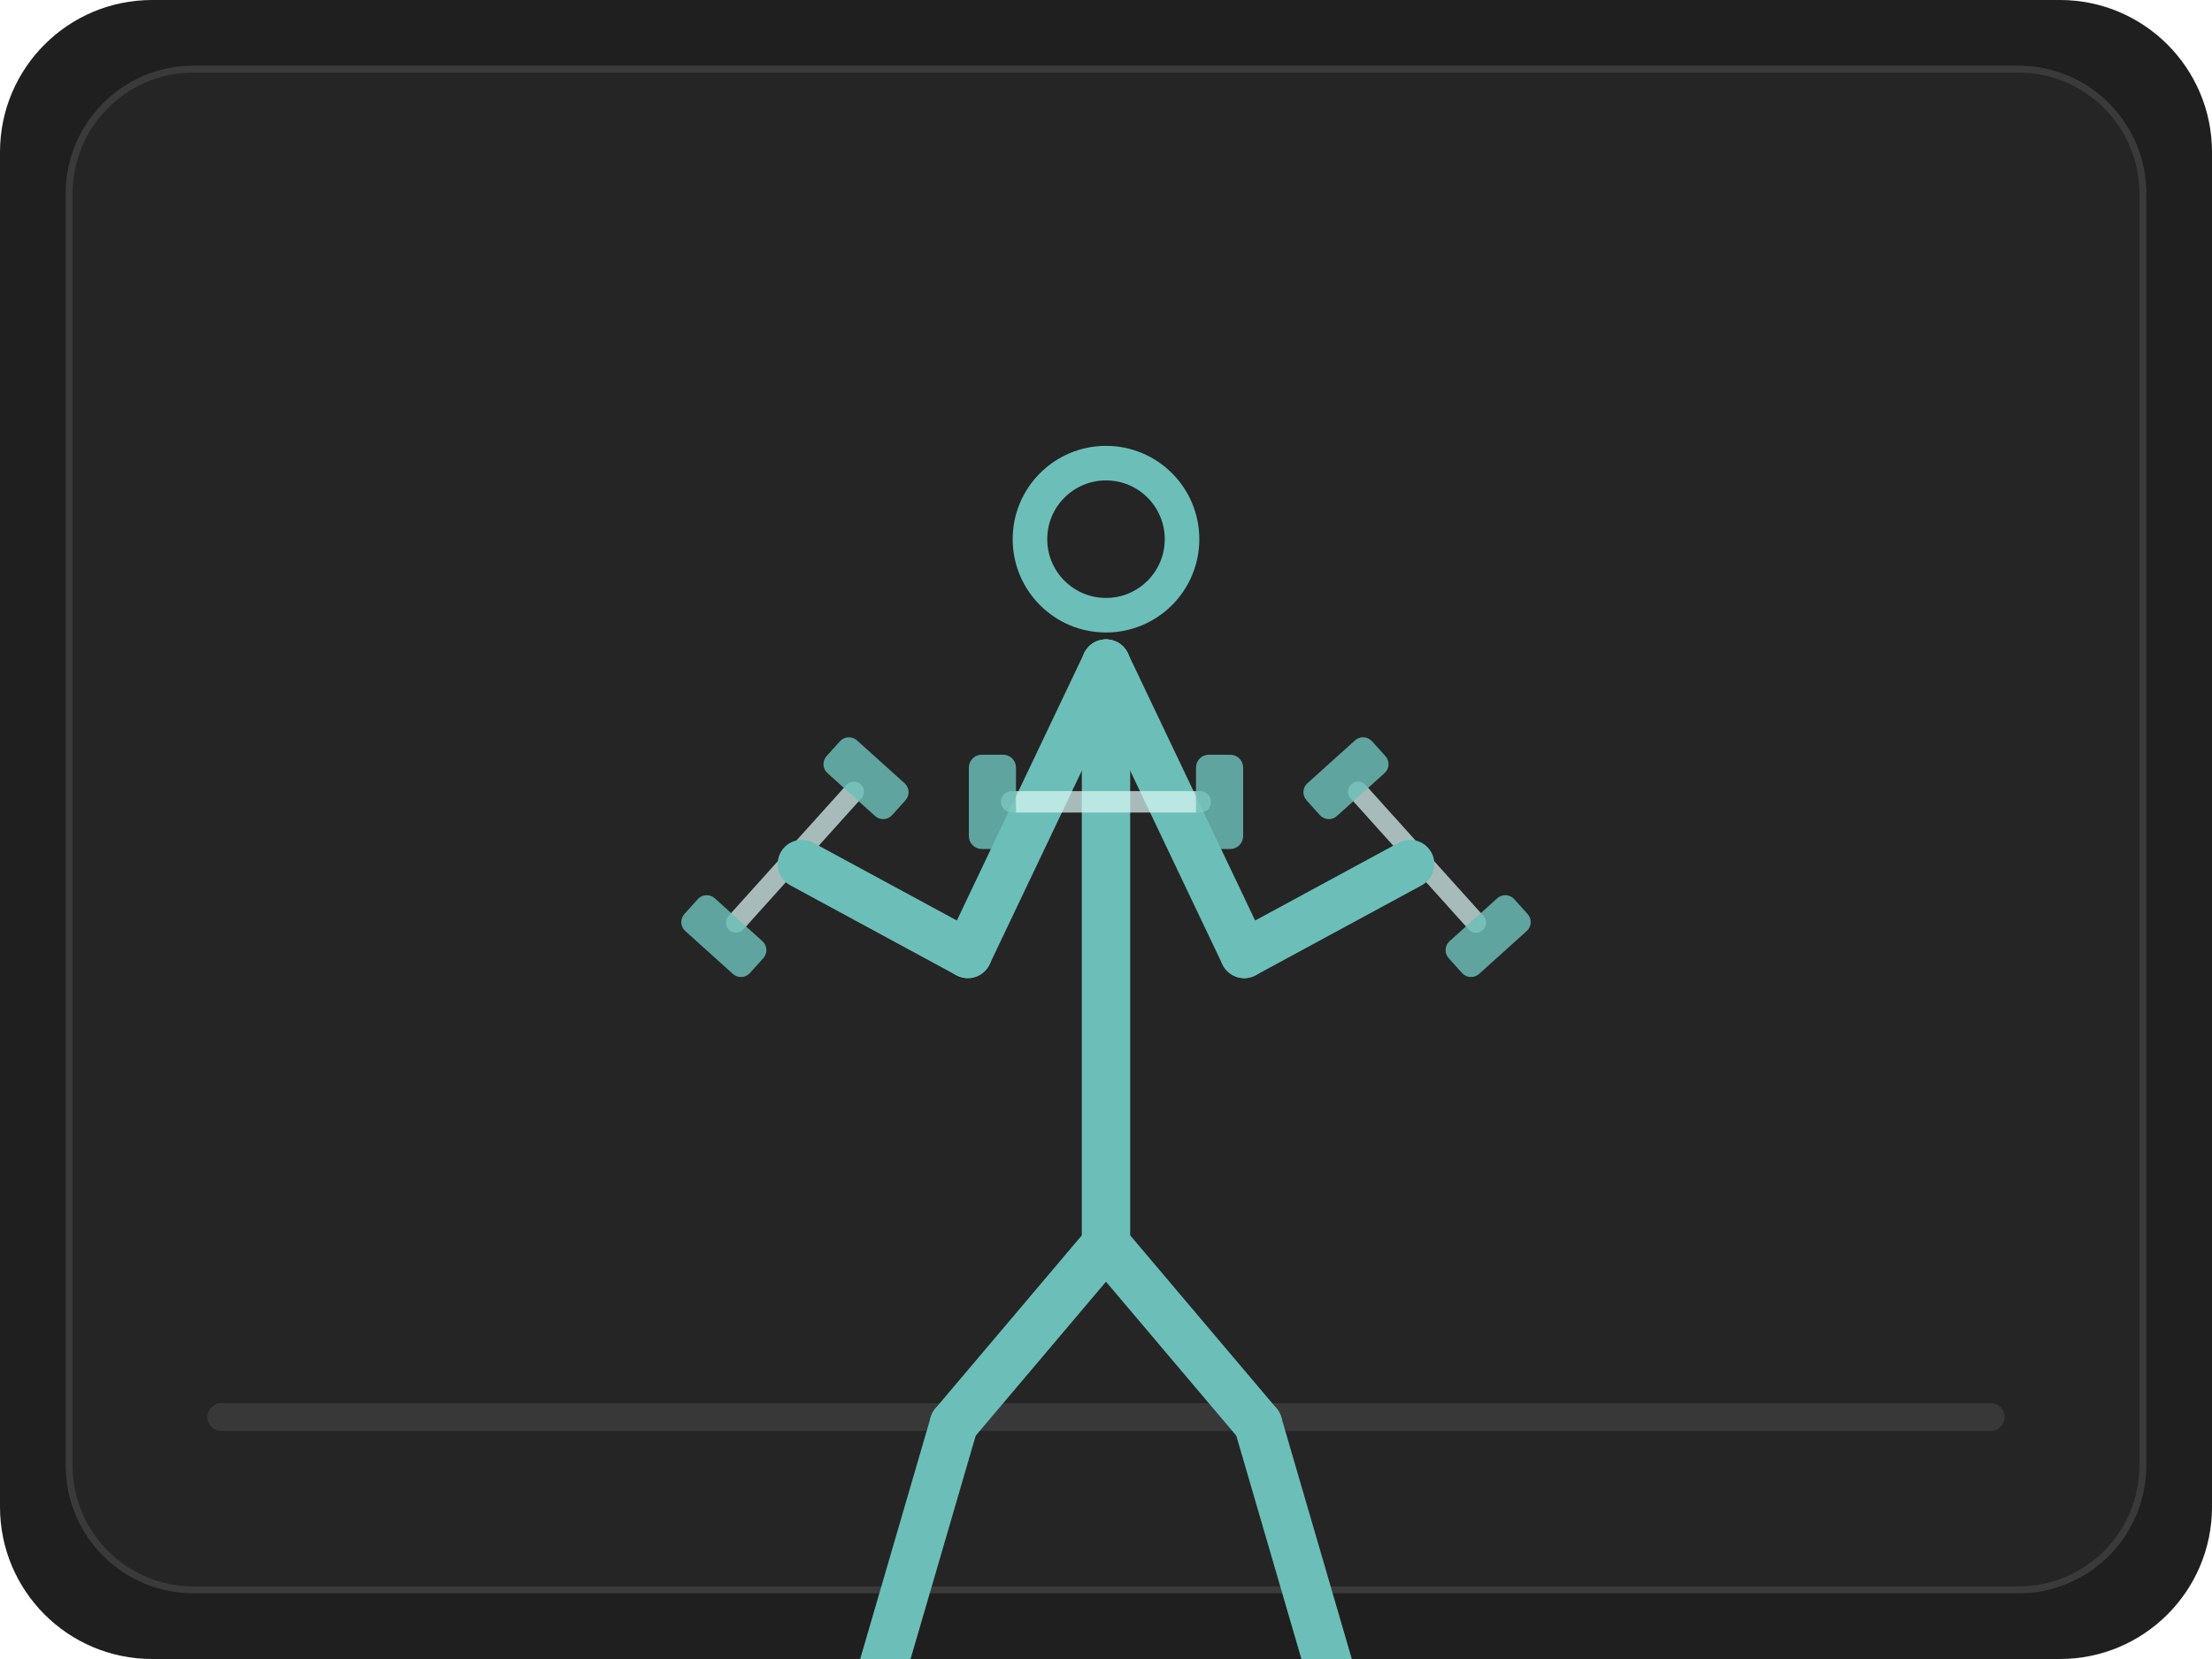
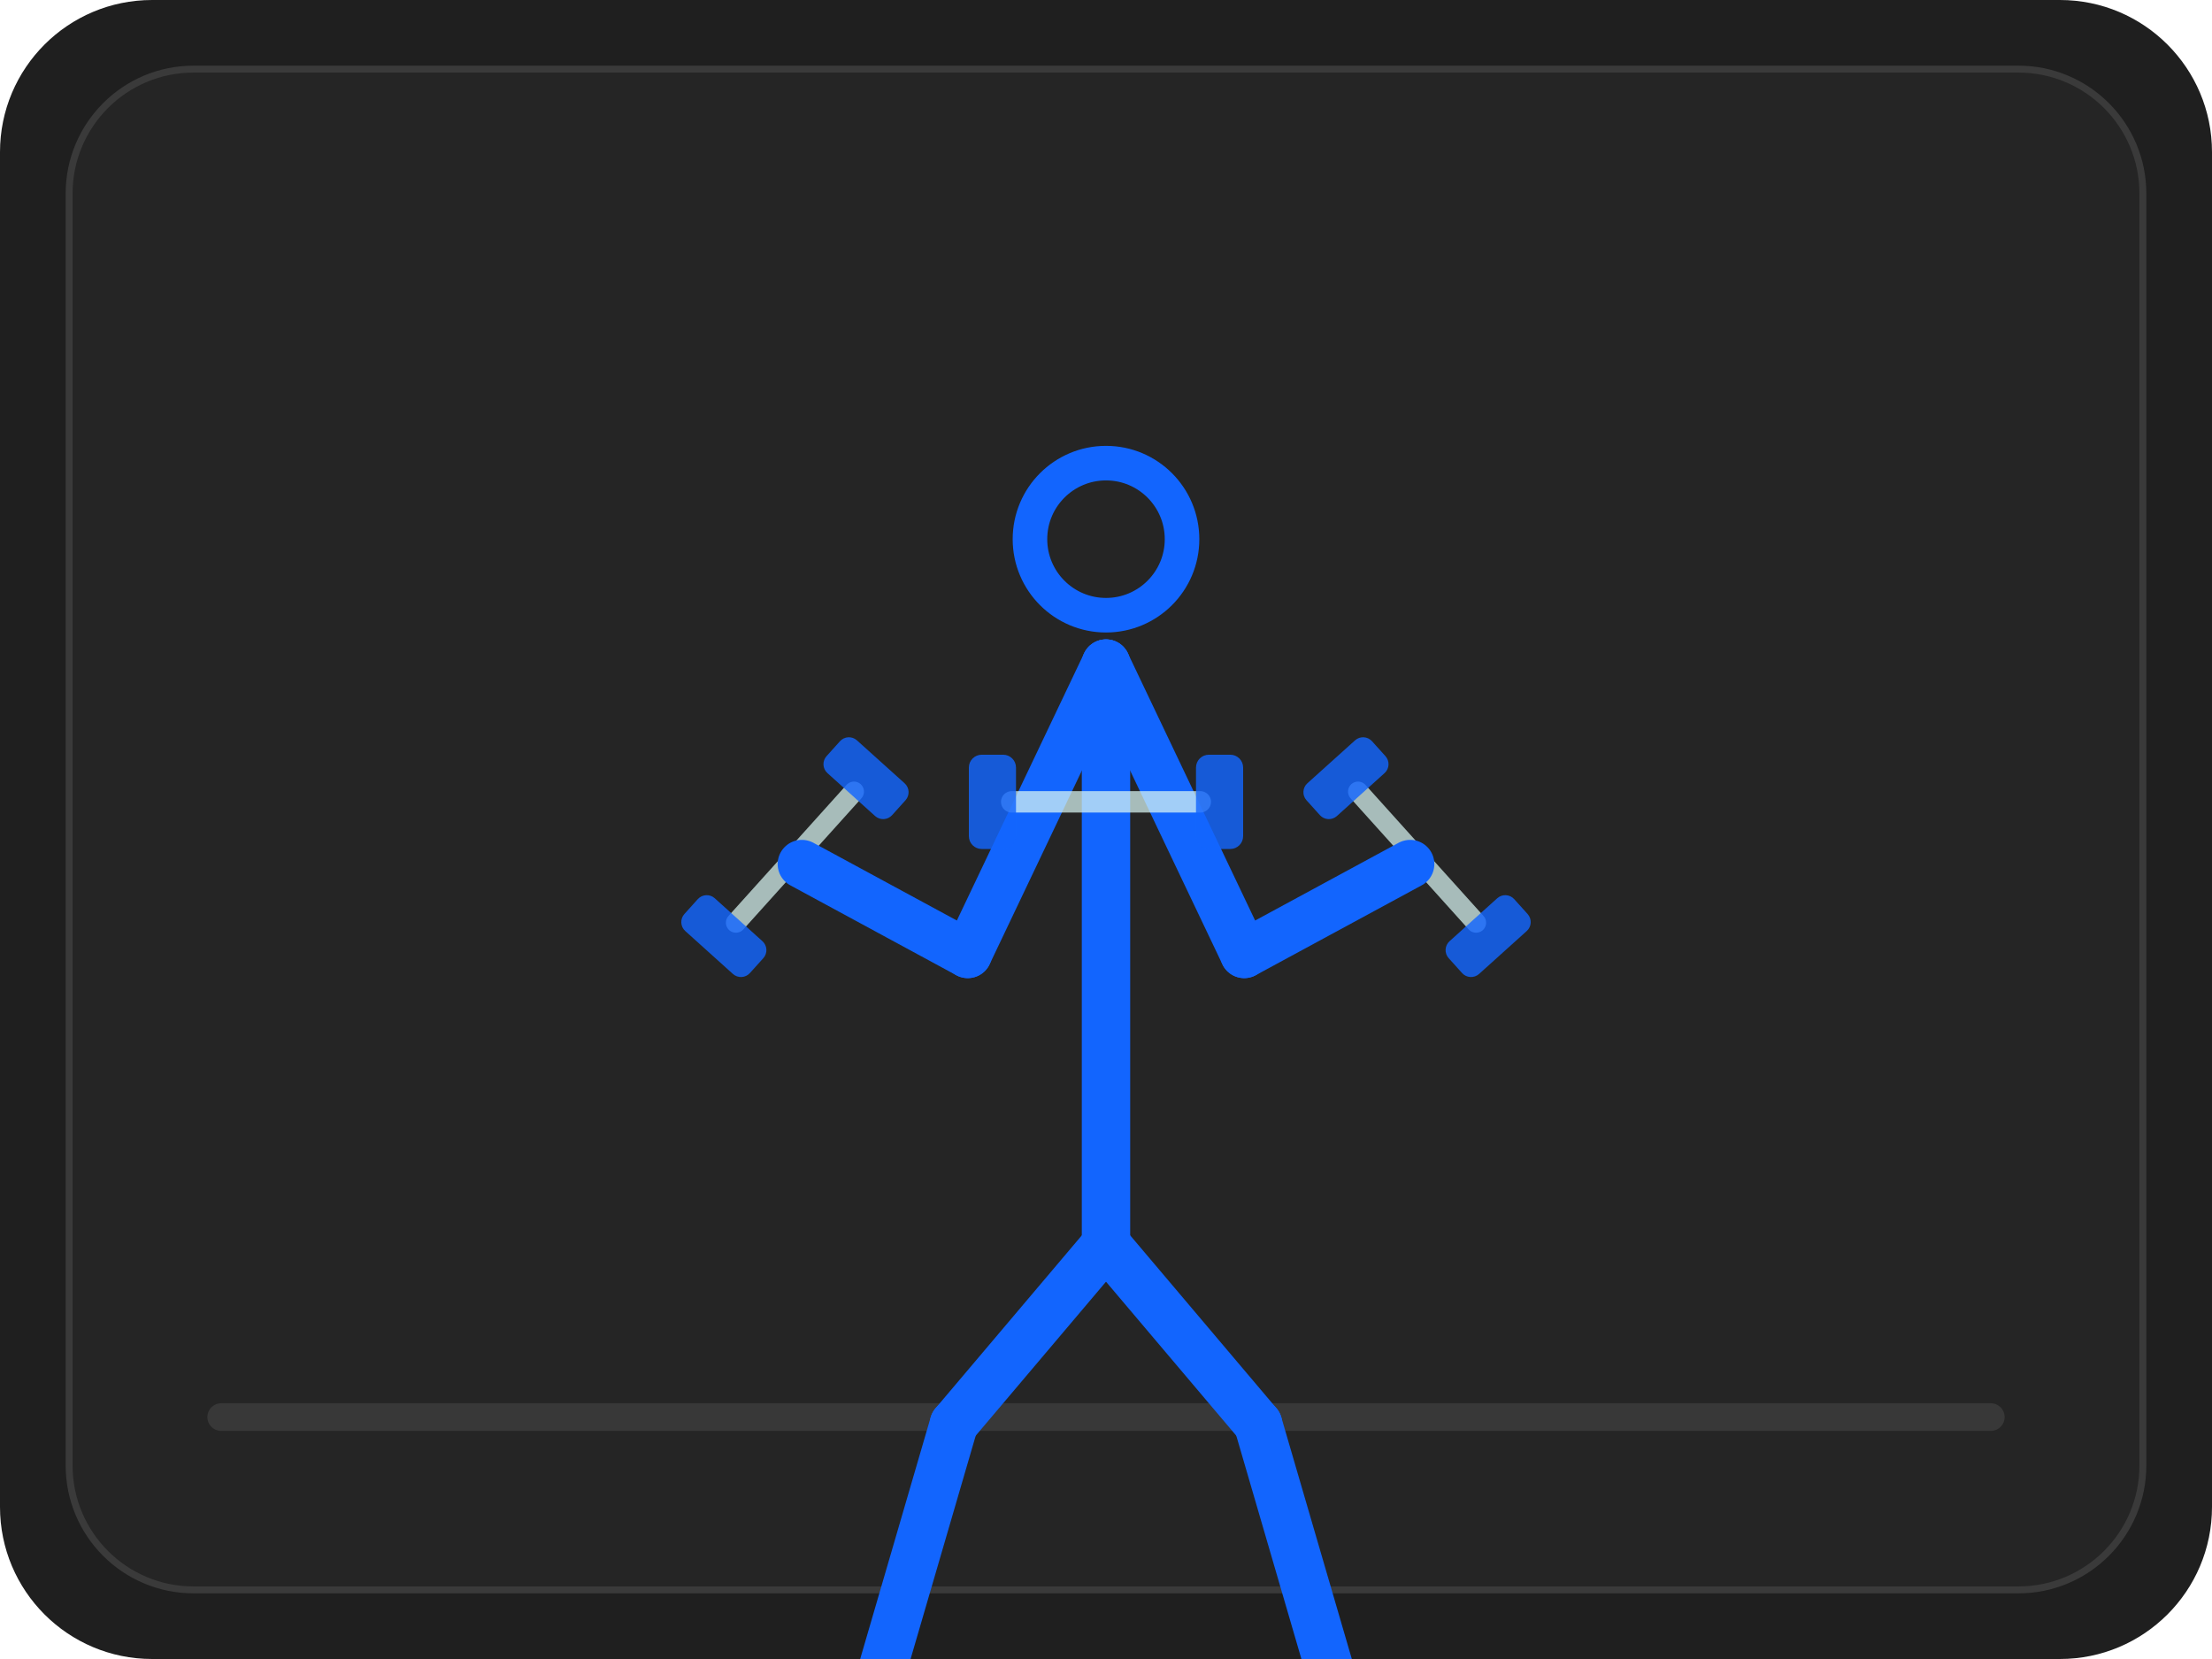
<svg xmlns="http://www.w3.org/2000/svg" width="320" height="240" viewBox="0 0 320 240" fill="none">
  <rect width="320" height="240" rx="22" fill="#1f1f1f" />
  <rect x="10" y="10" width="300" height="220" rx="18" fill="#252525" stroke="#3a3a3a" />
  <line x1="32" y1="205" x2="288" y2="205" stroke="#3a3a3a" stroke-width="4" stroke-linecap="round" opacity="0.9" />
  <g transform="translate(115 124) rotate(-48) scale(0.58)">
    <line x1="-22" y1="0" x2="22" y2="0" stroke="#d9f7f4" stroke-width="5" stroke-linecap="round" opacity="0.72" />
-     <rect x="-31" y="-10" width="9" height="20" rx="2" fill="#6bbfb8" stroke="#6bbfb8" stroke-width="2" opacity="0.82" />
-     <rect x="22" y="-10" width="9" height="20" rx="2" fill="#6bbfb8" stroke="#6bbfb8" stroke-width="2" opacity="0.82" />
+     <rect x="-31" y="-10" width="9" height="20" rx="2" fill="#1265fe" stroke="#1265fe" stroke-width="2" opacity="0.82" />
+     <rect x="22" y="-10" width="9" height="20" rx="2" fill="#1265fe" stroke="#1265fe" stroke-width="2" opacity="0.82" />
  </g>
  <g transform="translate(205 124) rotate(48) scale(0.58)">
    <line x1="-22" y1="0" x2="22" y2="0" stroke="#d9f7f4" stroke-width="5" stroke-linecap="round" opacity="0.72" />
-     <rect x="-31" y="-10" width="9" height="20" rx="2" fill="#6bbfb8" stroke="#6bbfb8" stroke-width="2" opacity="0.82" />
-     <rect x="22" y="-10" width="9" height="20" rx="2" fill="#6bbfb8" stroke="#6bbfb8" stroke-width="2" opacity="0.82" />
+     <rect x="-31" y="-10" width="9" height="20" rx="2" fill="#1265fe" stroke="#1265fe" stroke-width="2" opacity="0.82" />
+     <rect x="22" y="-10" width="9" height="20" rx="2" fill="#1265fe" stroke="#1265fe" stroke-width="2" opacity="0.82" />
  </g>
-   <circle cx="160" cy="78" r="11" fill="#252525" stroke="#6bbfb8" stroke-width="5" />
-   <line x1="160" y1="96" x2="160" y2="180" stroke="#6bbfb8" stroke-width="7" stroke-linecap="round" opacity="1" />
-   <line x1="160" y1="96" x2="140" y2="138" stroke="#6bbfb8" stroke-width="7" stroke-linecap="round" opacity="1" />
-   <line x1="140" y1="138" x2="116" y2="125" stroke="#6bbfb8" stroke-width="7" stroke-linecap="round" opacity="1" />
-   <line x1="160" y1="96" x2="180" y2="138" stroke="#6bbfb8" stroke-width="7" stroke-linecap="round" opacity="1" />
-   <line x1="180" y1="138" x2="204" y2="125" stroke="#6bbfb8" stroke-width="7" stroke-linecap="round" opacity="1" />
-   <line x1="160" y1="180" x2="138" y2="206" stroke="#6bbfb8" stroke-width="7" stroke-linecap="round" opacity="1" />
-   <line x1="138" y1="206" x2="124" y2="254" stroke="#6bbfb8" stroke-width="7" stroke-linecap="round" opacity="1" />
-   <line x1="160" y1="180" x2="182" y2="206" stroke="#6bbfb8" stroke-width="7" stroke-linecap="round" opacity="1" />
-   <line x1="182" y1="206" x2="196" y2="254" stroke="#6bbfb8" stroke-width="7" stroke-linecap="round" opacity="1" />
+   <circle cx="160" cy="78" r="11" fill="#252525" stroke="#1265fe" stroke-width="5" />
+   <line x1="160" y1="96" x2="160" y2="180" stroke="#1265fe" stroke-width="7" stroke-linecap="round" opacity="1" />
+   <line x1="160" y1="96" x2="140" y2="138" stroke="#1265fe" stroke-width="7" stroke-linecap="round" opacity="1" />
+   <line x1="140" y1="138" x2="116" y2="125" stroke="#1265fe" stroke-width="7" stroke-linecap="round" opacity="1" />
+   <line x1="160" y1="96" x2="180" y2="138" stroke="#1265fe" stroke-width="7" stroke-linecap="round" opacity="1" />
+   <line x1="180" y1="138" x2="204" y2="125" stroke="#1265fe" stroke-width="7" stroke-linecap="round" opacity="1" />
+   <line x1="160" y1="180" x2="138" y2="206" stroke="#1265fe" stroke-width="7" stroke-linecap="round" opacity="1" />
+   <line x1="138" y1="206" x2="124" y2="254" stroke="#1265fe" stroke-width="7" stroke-linecap="round" opacity="1" />
+   <line x1="160" y1="180" x2="182" y2="206" stroke="#1265fe" stroke-width="7" stroke-linecap="round" opacity="1" />
+   <line x1="182" y1="206" x2="196" y2="254" stroke="#1265fe" stroke-width="7" stroke-linecap="round" opacity="1" />
  <g transform="translate(160 116) rotate(0) scale(0.62)">
    <line x1="-22" y1="0" x2="22" y2="0" stroke="#d9f7f4" stroke-width="5" stroke-linecap="round" opacity="0.72" />
-     <rect x="-31" y="-10" width="9" height="20" rx="2" fill="#6bbfb8" stroke="#6bbfb8" stroke-width="2" opacity="0.82" />
-     <rect x="22" y="-10" width="9" height="20" rx="2" fill="#6bbfb8" stroke="#6bbfb8" stroke-width="2" opacity="0.82" />
+     <rect x="-31" y="-10" width="9" height="20" rx="2" fill="#1265fe" stroke="#1265fe" stroke-width="2" opacity="0.82" />
+     <rect x="22" y="-10" width="9" height="20" rx="2" fill="#1265fe" stroke="#1265fe" stroke-width="2" opacity="0.82" />
  </g>
</svg>
